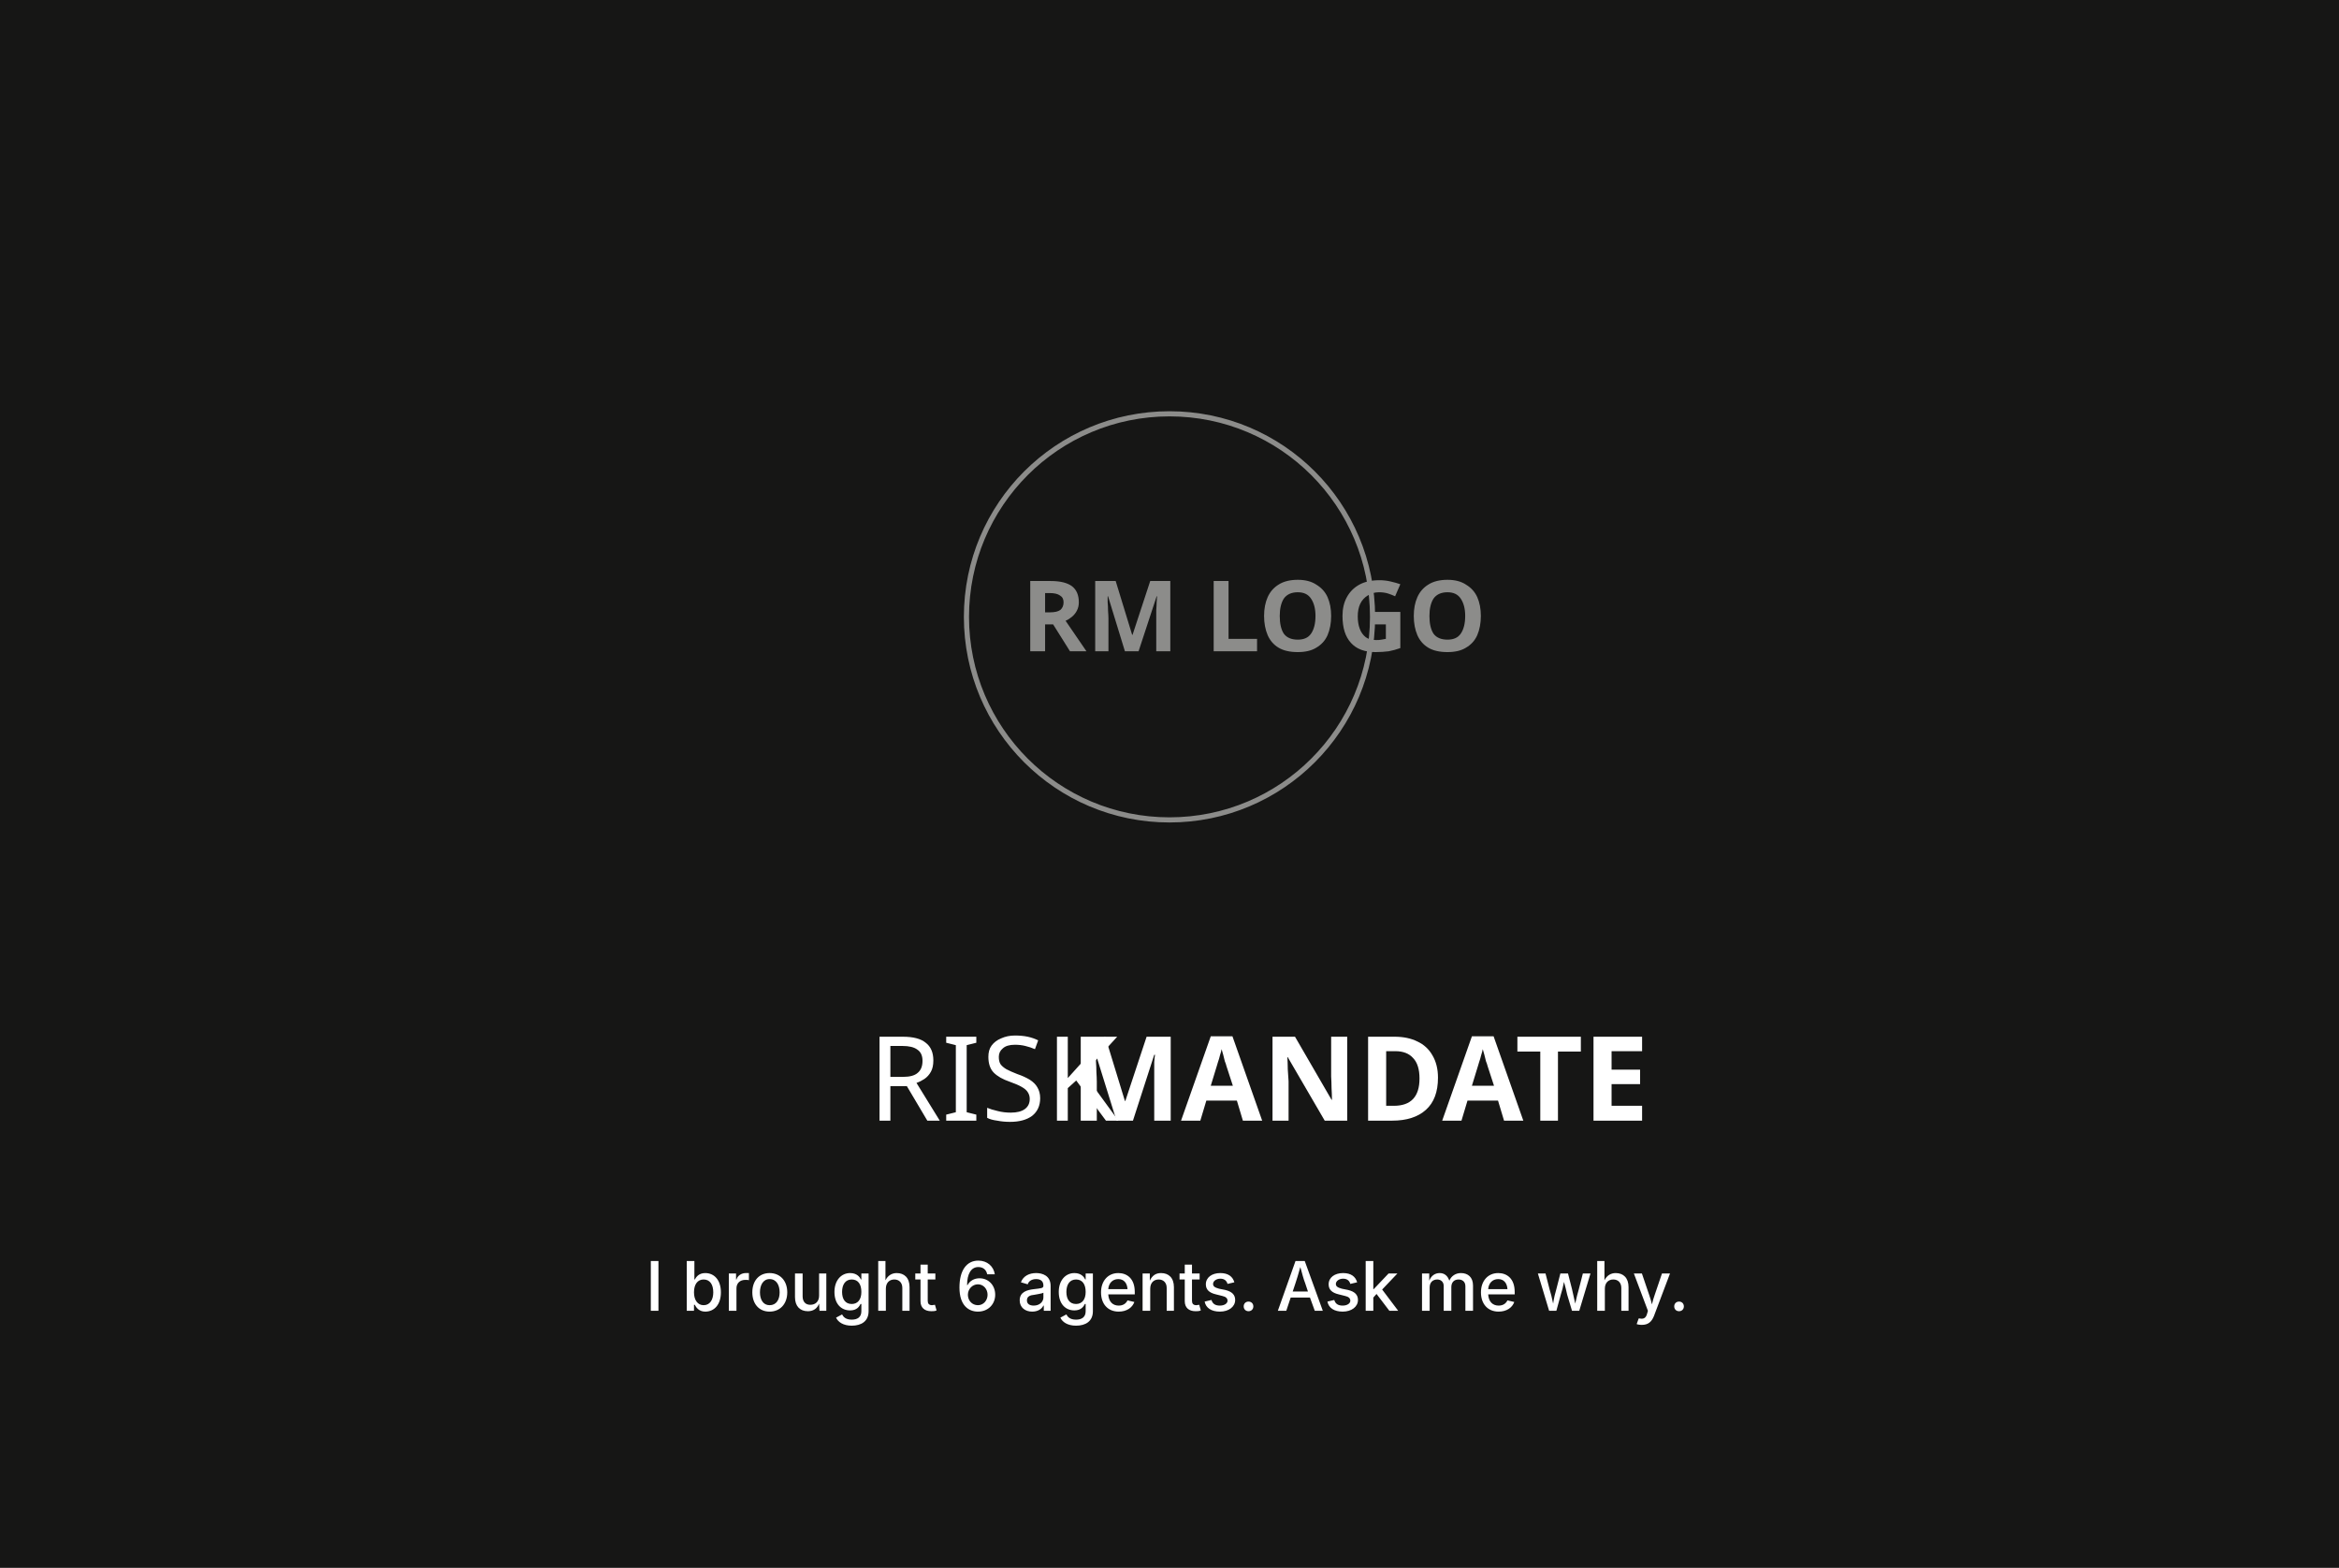
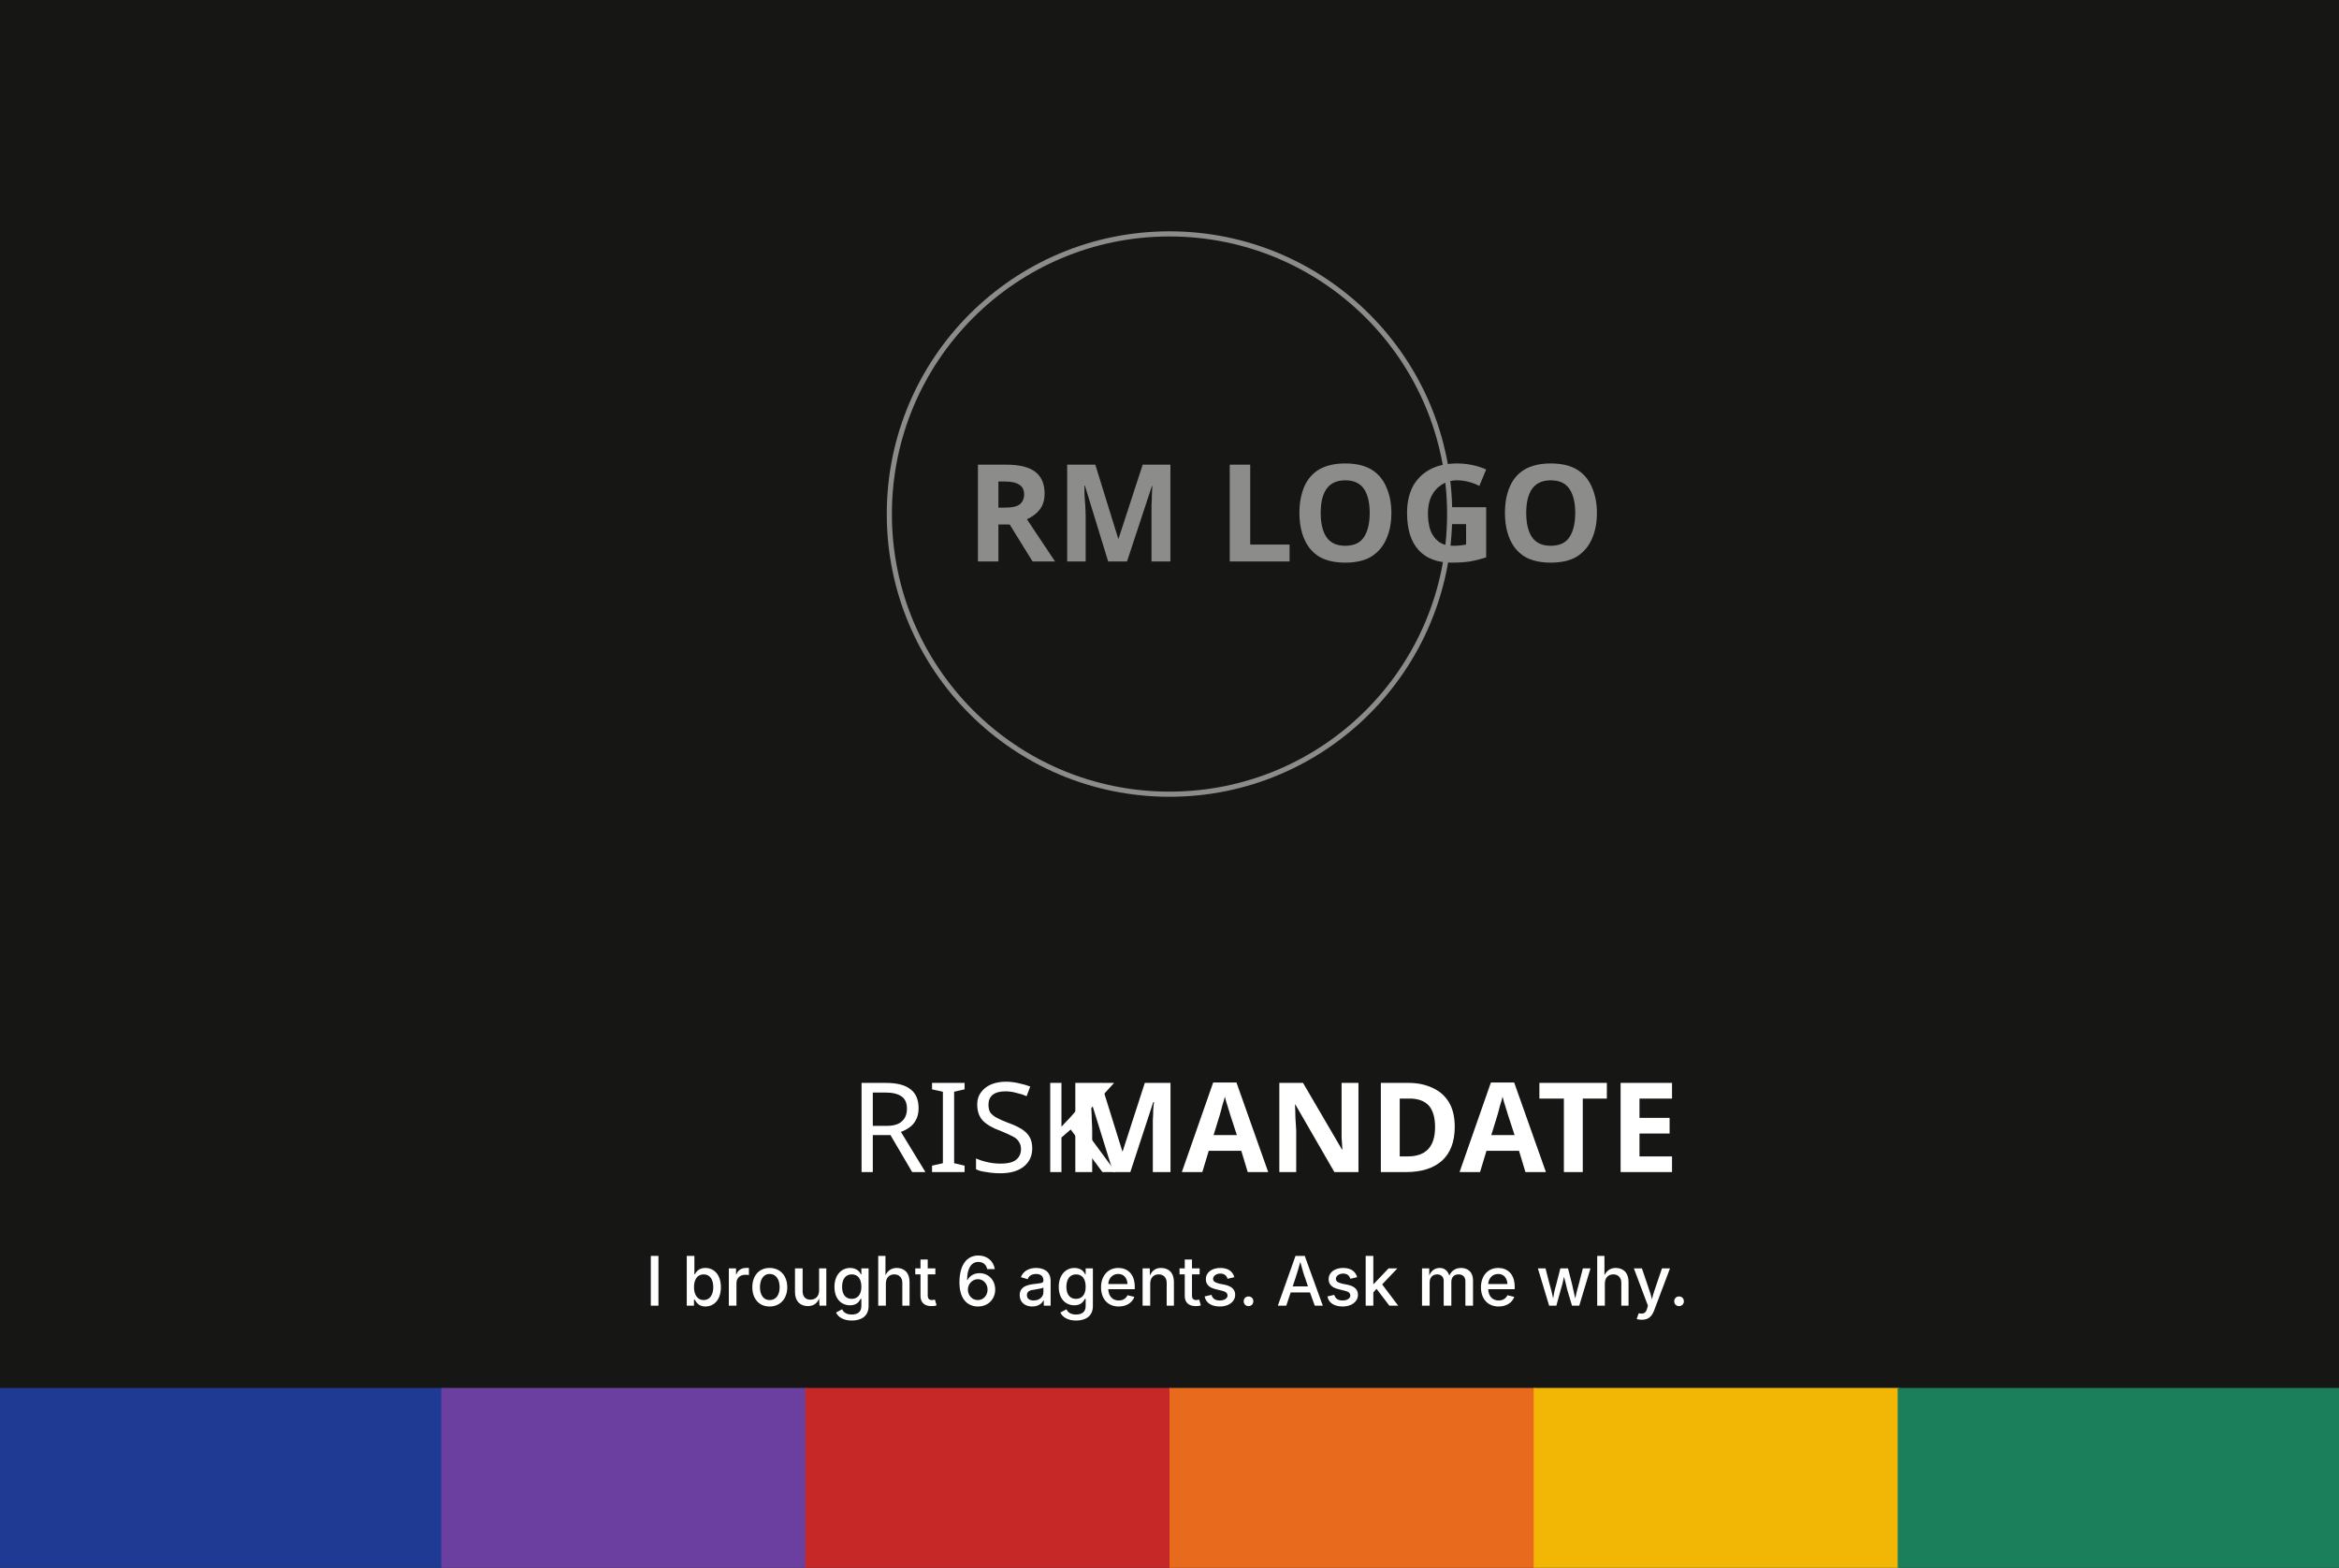
<svg xmlns="http://www.w3.org/2000/svg" width="91mm" height="61mm" viewBox="0 0 91 61">
  <rect x="0" y="0" width="91" height="61" fill="#161615" />
-   <g id="rm-logo" class="safe" data-role="logo" data-cut="knockout" data-d="16">
-     <circle cx="45.5" cy="24" r="7.9" fill="none" stroke="#8C8C8A" stroke-width="0.2" />
-     <text class="safe" data-role="placeholder" data-bg="#161615" x="39.74" y="25.34" font-family="Barlow Condensed" font-weight="600" font-size="3.83" fill="#8C8C8A">RM LOGO</text>
+   <g id="rm-logo" class="safe" data-role="logo" data-cut="knockout" data-d="22">
+     <circle cx="45.5" cy="20" r="10.9" fill="none" stroke="#8C8C8A" stroke-width="0.2" />
+     <text class="safe" data-role="placeholder" data-bg="#161615" x="37.58" y="21.84" font-family="Barlow Condensed" font-weight="600" font-size="5.26" fill="#8C8C8A">RM LOGO</text>
  </g>
-   <text class="safe" data-role="wordmark" data-bg="#161615" x="33.78" y="43.6" font-family="Barlow Condensed" font-weight="300" font-size="4.57" fill="#FFFFFF">RISK</text>
-   <text class="safe" data-role="wordmark" data-bg="#161615" x="41.64" y="43.6" font-family="Barlow Condensed" font-weight="700" font-size="4.57" fill="#FFFFFF">MANDATE</text>
-   <text class="safe" data-role="line" data-bg="#161615" x="25.1" y="51" font-family="Inter" font-weight="500" font-size="2.65" fill="#FFFFFF">I brought 6 agents. Ask me why.</text>
+   <text class="safe" data-role="wordmark" data-bg="#161615" x="33.05" y="45.6" font-family="Barlow Condensed" font-weight="300" font-size="4.86" fill="#FFFFFF">RISK</text>
+   <text class="safe" data-role="wordmark" data-bg="#161615" x="41.4" y="45.6" font-family="Barlow Condensed" font-weight="700" font-size="4.86" fill="#FFFFFF">MANDATE</text>
+   <text class="safe" data-role="line" data-bg="#161615" x="25.1" y="50.8" font-family="Inter" font-weight="500" font-size="2.65" fill="#FFFFFF">I brought 6 agents. Ask me why.</text>
+   <rect x="0" y="54" width="17.22" height="7" fill="#1f3a93" />
+   <rect x="17.17" y="54" width="14.22" height="7" fill="#6b3fa0" />
+   <rect x="31.33" y="54" width="14.22" height="7" fill="#c62828" />
+   <rect x="45.5" y="54" width="14.22" height="7" fill="#e86a1c" />
+   <rect x="59.67" y="54" width="14.22" height="7" fill="#f2b705" />
+   <rect x="73.83" y="54" width="17.17" height="7" fill="#1A7F5A" />
</svg>
